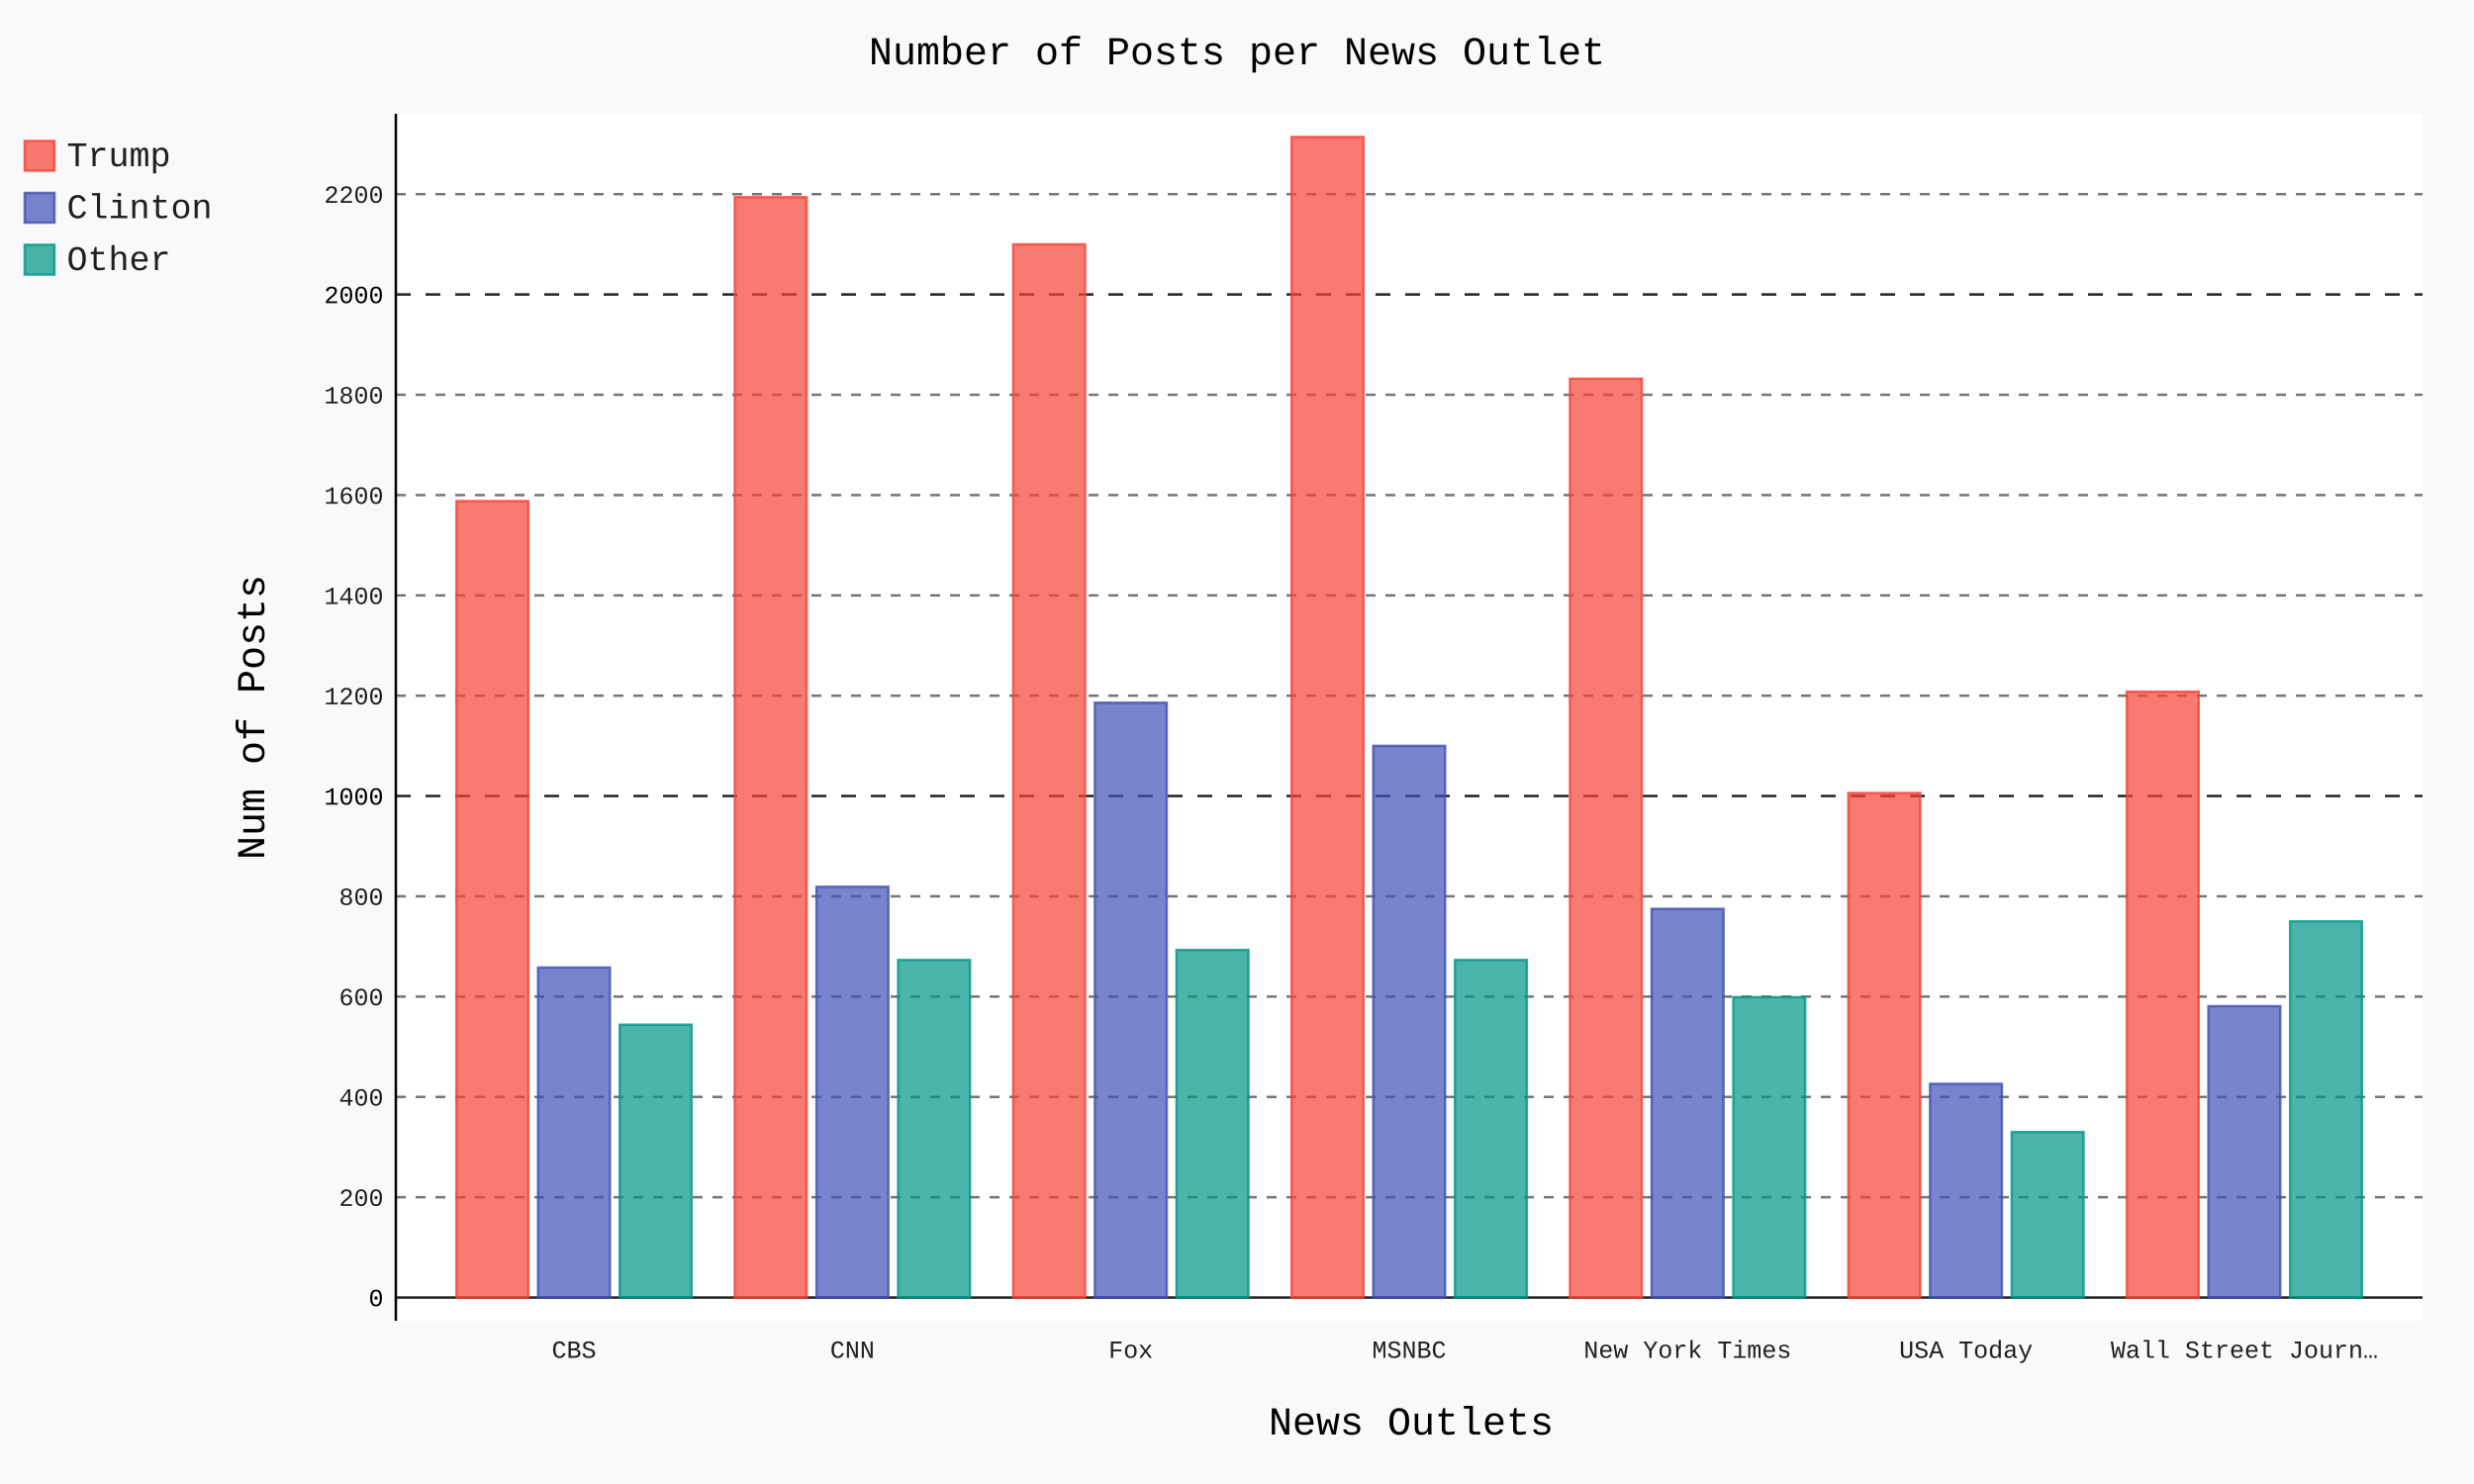
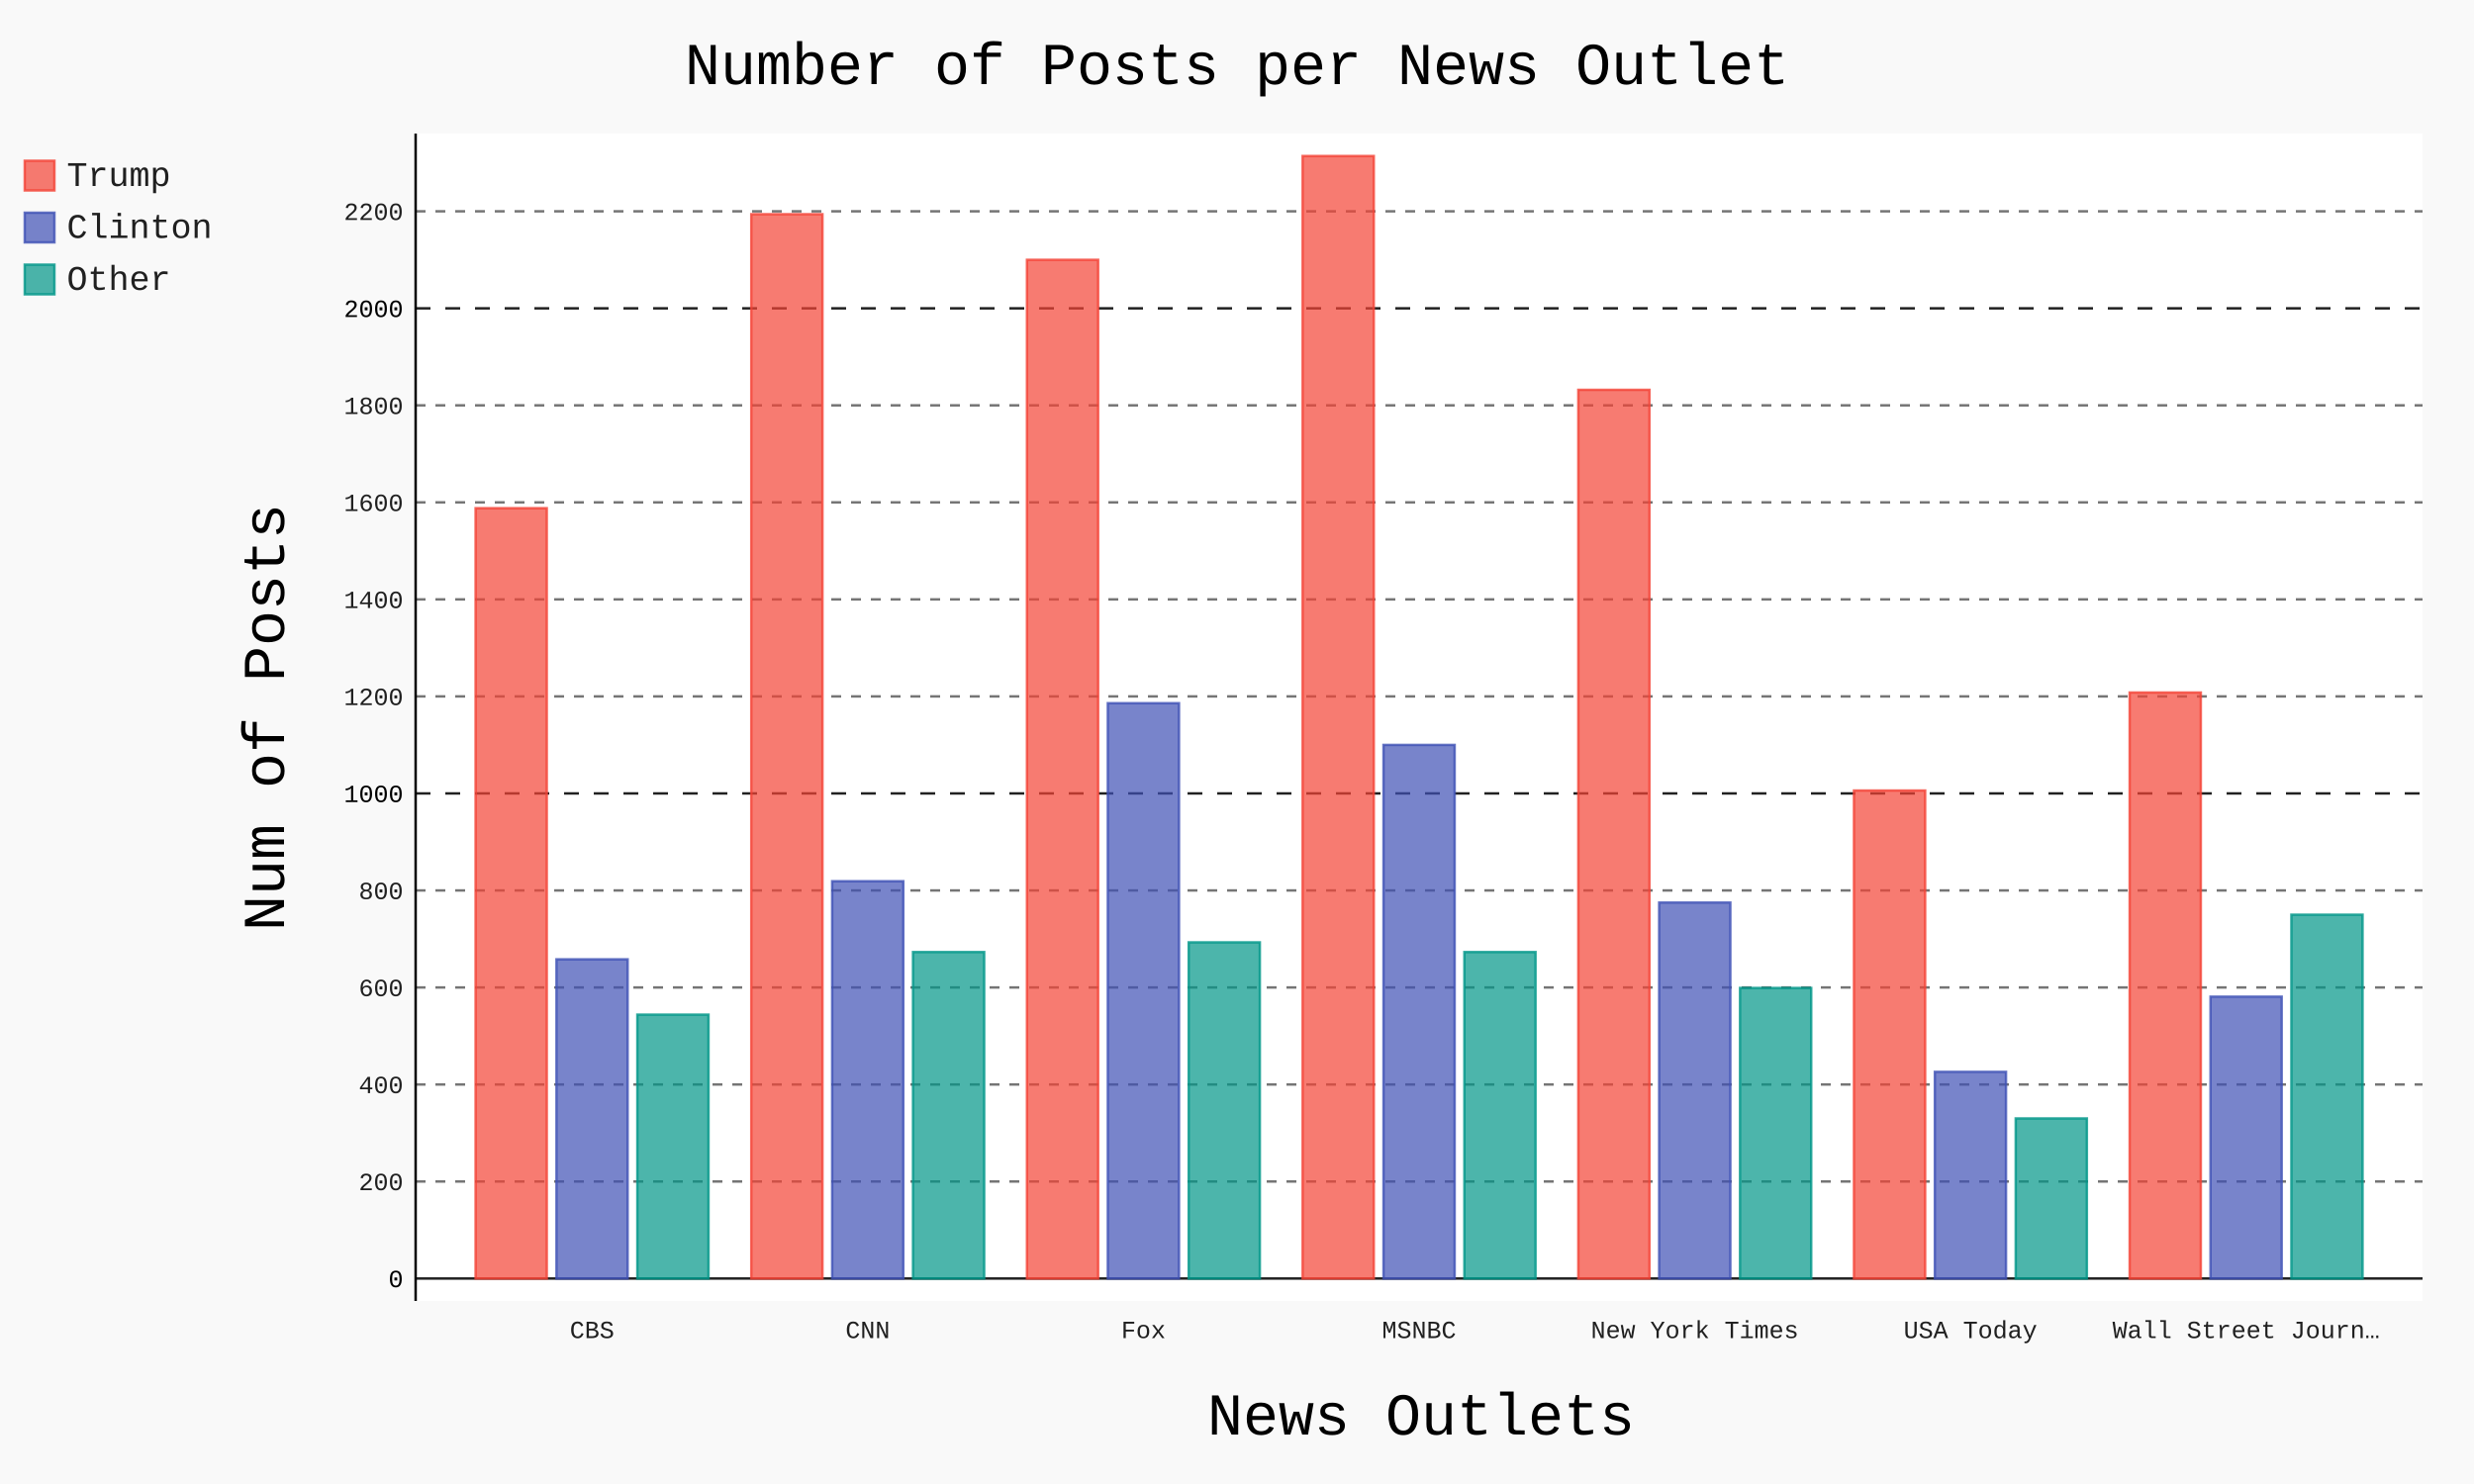
- <svg xmlns="http://www.w3.org/2000/svg" id="chart-254284f8-4659-473a-8ca7-e342d122a15b" class="pygal-chart" viewBox="0 0 1000 600">
+ <svg xmlns="http://www.w3.org/2000/svg" id="chart-28efc301-00b4-4356-9e33-af6d478eac3a" class="pygal-chart" viewBox="0 0 1000 600">
  <defs>
-     <style type="text/css">#chart-254284f8-4659-473a-8ca7-e342d122a15b{-webkit-user-select:none;-webkit-font-smoothing:antialiased;font-family:Consolas,"Liberation Mono",Menlo,Courier,monospace}#chart-254284f8-4659-473a-8ca7-e342d122a15b .title{font-family:Consolas,"Liberation Mono",Menlo,Courier,monospace;font-size:16px}#chart-254284f8-4659-473a-8ca7-e342d122a15b .legends .legend text{font-family:Consolas,"Liberation Mono",Menlo,Courier,monospace;font-size:14px}#chart-254284f8-4659-473a-8ca7-e342d122a15b .axis text{font-family:Consolas,"Liberation Mono",Menlo,Courier,monospace;font-size:10px}#chart-254284f8-4659-473a-8ca7-e342d122a15b .axis text.major{font-family:Consolas,"Liberation Mono",Menlo,Courier,monospace;font-size:10px}#chart-254284f8-4659-473a-8ca7-e342d122a15b .text-overlay text.value{font-family:Consolas,"Liberation Mono",Menlo,Courier,monospace;font-size:16px}#chart-254284f8-4659-473a-8ca7-e342d122a15b .text-overlay text.label{font-family:Consolas,"Liberation Mono",Menlo,Courier,monospace;font-size:10px}#chart-254284f8-4659-473a-8ca7-e342d122a15b .tooltip{font-family:Consolas,"Liberation Mono",Menlo,Courier,monospace;font-size:14px}#chart-254284f8-4659-473a-8ca7-e342d122a15b text.no_data{font-family:Consolas,"Liberation Mono",Menlo,Courier,monospace;font-size:64px}
- #chart-254284f8-4659-473a-8ca7-e342d122a15b{background-color:rgba(249,249,249,1)}#chart-254284f8-4659-473a-8ca7-e342d122a15b path,#chart-254284f8-4659-473a-8ca7-e342d122a15b line,#chart-254284f8-4659-473a-8ca7-e342d122a15b rect,#chart-254284f8-4659-473a-8ca7-e342d122a15b circle{-webkit-transition:150ms;-moz-transition:150ms;transition:150ms}#chart-254284f8-4659-473a-8ca7-e342d122a15b .graph &gt; .background{fill:rgba(249,249,249,1)}#chart-254284f8-4659-473a-8ca7-e342d122a15b .plot &gt; .background{fill:rgba(255,255,255,1)}#chart-254284f8-4659-473a-8ca7-e342d122a15b .graph{fill:rgba(0,0,0,.87)}#chart-254284f8-4659-473a-8ca7-e342d122a15b text.no_data{fill:rgba(0,0,0,1)}#chart-254284f8-4659-473a-8ca7-e342d122a15b .title{fill:rgba(0,0,0,1)}#chart-254284f8-4659-473a-8ca7-e342d122a15b .legends .legend text{fill:rgba(0,0,0,.87)}#chart-254284f8-4659-473a-8ca7-e342d122a15b .legends .legend:hover text{fill:rgba(0,0,0,1)}#chart-254284f8-4659-473a-8ca7-e342d122a15b .axis .line{stroke:rgba(0,0,0,1)}#chart-254284f8-4659-473a-8ca7-e342d122a15b .axis .guide.line{stroke:rgba(0,0,0,.54)}#chart-254284f8-4659-473a-8ca7-e342d122a15b .axis .major.line{stroke:rgba(0,0,0,.87)}#chart-254284f8-4659-473a-8ca7-e342d122a15b .axis text.major{fill:rgba(0,0,0,1)}#chart-254284f8-4659-473a-8ca7-e342d122a15b .axis.y .guides:hover .guide.line,#chart-254284f8-4659-473a-8ca7-e342d122a15b .line-graph .axis.x .guides:hover .guide.line,#chart-254284f8-4659-473a-8ca7-e342d122a15b .stackedline-graph .axis.x .guides:hover .guide.line,#chart-254284f8-4659-473a-8ca7-e342d122a15b .xy-graph .axis.x .guides:hover .guide.line{stroke:rgba(0,0,0,1)}#chart-254284f8-4659-473a-8ca7-e342d122a15b .axis .guides:hover text{fill:rgba(0,0,0,1)}#chart-254284f8-4659-473a-8ca7-e342d122a15b .reactive{fill-opacity:.7;stroke-opacity:.8}#chart-254284f8-4659-473a-8ca7-e342d122a15b .ci{stroke:rgba(0,0,0,.87)}#chart-254284f8-4659-473a-8ca7-e342d122a15b .reactive.active,#chart-254284f8-4659-473a-8ca7-e342d122a15b .active .reactive{fill-opacity:.8;stroke-opacity:.9;stroke-width:4}#chart-254284f8-4659-473a-8ca7-e342d122a15b .ci .reactive.active{stroke-width:1.5}#chart-254284f8-4659-473a-8ca7-e342d122a15b .series text{fill:rgba(0,0,0,1)}#chart-254284f8-4659-473a-8ca7-e342d122a15b .tooltip rect{fill:rgba(255,255,255,1);stroke:rgba(0,0,0,1);-webkit-transition:opacity 150ms;-moz-transition:opacity 150ms;transition:opacity 150ms}#chart-254284f8-4659-473a-8ca7-e342d122a15b .tooltip .label{fill:rgba(0,0,0,.87)}#chart-254284f8-4659-473a-8ca7-e342d122a15b .tooltip .label{fill:rgba(0,0,0,.87)}#chart-254284f8-4659-473a-8ca7-e342d122a15b .tooltip .legend{font-size:.8em;fill:rgba(0,0,0,.54)}#chart-254284f8-4659-473a-8ca7-e342d122a15b .tooltip .x_label{font-size:.6em;fill:rgba(0,0,0,1)}#chart-254284f8-4659-473a-8ca7-e342d122a15b .tooltip .xlink{font-size:.5em;text-decoration:underline}#chart-254284f8-4659-473a-8ca7-e342d122a15b .tooltip .value{font-size:1.5em}#chart-254284f8-4659-473a-8ca7-e342d122a15b .bound{font-size:.5em}#chart-254284f8-4659-473a-8ca7-e342d122a15b .max-value{font-size:.75em;fill:rgba(0,0,0,.54)}#chart-254284f8-4659-473a-8ca7-e342d122a15b .map-element{fill:rgba(255,255,255,1);stroke:rgba(0,0,0,.54) !important}#chart-254284f8-4659-473a-8ca7-e342d122a15b .map-element .reactive{fill-opacity:inherit;stroke-opacity:inherit}#chart-254284f8-4659-473a-8ca7-e342d122a15b .color-0,#chart-254284f8-4659-473a-8ca7-e342d122a15b .color-0 a:visited{stroke:#F44336;fill:#F44336}#chart-254284f8-4659-473a-8ca7-e342d122a15b .color-1,#chart-254284f8-4659-473a-8ca7-e342d122a15b .color-1 a:visited{stroke:#3F51B5;fill:#3F51B5}#chart-254284f8-4659-473a-8ca7-e342d122a15b .color-2,#chart-254284f8-4659-473a-8ca7-e342d122a15b .color-2 a:visited{stroke:#009688;fill:#009688}#chart-254284f8-4659-473a-8ca7-e342d122a15b .text-overlay .color-0 text{fill:black}#chart-254284f8-4659-473a-8ca7-e342d122a15b .text-overlay .color-1 text{fill:black}#chart-254284f8-4659-473a-8ca7-e342d122a15b .text-overlay .color-2 text{fill:black}
- #chart-254284f8-4659-473a-8ca7-e342d122a15b text.no_data{text-anchor:middle}#chart-254284f8-4659-473a-8ca7-e342d122a15b .guide.line{fill:none}#chart-254284f8-4659-473a-8ca7-e342d122a15b .centered{text-anchor:middle}#chart-254284f8-4659-473a-8ca7-e342d122a15b .title{text-anchor:middle}#chart-254284f8-4659-473a-8ca7-e342d122a15b .legends .legend text{fill-opacity:1}#chart-254284f8-4659-473a-8ca7-e342d122a15b .axis.x text{text-anchor:middle}#chart-254284f8-4659-473a-8ca7-e342d122a15b .axis.x:not(.web) text[transform]{text-anchor:start}#chart-254284f8-4659-473a-8ca7-e342d122a15b .axis.x:not(.web) text[transform].backwards{text-anchor:end}#chart-254284f8-4659-473a-8ca7-e342d122a15b .axis.y text{text-anchor:end}#chart-254284f8-4659-473a-8ca7-e342d122a15b .axis.y text[transform].backwards{text-anchor:start}#chart-254284f8-4659-473a-8ca7-e342d122a15b .axis.y2 text{text-anchor:start}#chart-254284f8-4659-473a-8ca7-e342d122a15b .axis.y2 text[transform].backwards{text-anchor:end}#chart-254284f8-4659-473a-8ca7-e342d122a15b .axis .guide.line{stroke-dasharray:4,4}#chart-254284f8-4659-473a-8ca7-e342d122a15b .axis .major.guide.line{stroke-dasharray:6,6}#chart-254284f8-4659-473a-8ca7-e342d122a15b .horizontal .axis.y .guide.line,#chart-254284f8-4659-473a-8ca7-e342d122a15b .horizontal .axis.y2 .guide.line,#chart-254284f8-4659-473a-8ca7-e342d122a15b .vertical .axis.x .guide.line{opacity:0}#chart-254284f8-4659-473a-8ca7-e342d122a15b .horizontal .axis.always_show .guide.line,#chart-254284f8-4659-473a-8ca7-e342d122a15b .vertical .axis.always_show .guide.line{opacity:1 !important}#chart-254284f8-4659-473a-8ca7-e342d122a15b .axis.y .guides:hover .guide.line,#chart-254284f8-4659-473a-8ca7-e342d122a15b .axis.y2 .guides:hover .guide.line,#chart-254284f8-4659-473a-8ca7-e342d122a15b .axis.x .guides:hover .guide.line{opacity:1}#chart-254284f8-4659-473a-8ca7-e342d122a15b .axis .guides:hover text{opacity:1}#chart-254284f8-4659-473a-8ca7-e342d122a15b .nofill{fill:none}#chart-254284f8-4659-473a-8ca7-e342d122a15b .subtle-fill{fill-opacity:.2}#chart-254284f8-4659-473a-8ca7-e342d122a15b .dot{stroke-width:1px;fill-opacity:1}#chart-254284f8-4659-473a-8ca7-e342d122a15b .dot.active{stroke-width:5px}#chart-254284f8-4659-473a-8ca7-e342d122a15b .dot.negative{fill:transparent}#chart-254284f8-4659-473a-8ca7-e342d122a15b text,#chart-254284f8-4659-473a-8ca7-e342d122a15b tspan{stroke:none !important}#chart-254284f8-4659-473a-8ca7-e342d122a15b .series text.active{opacity:1}#chart-254284f8-4659-473a-8ca7-e342d122a15b .tooltip rect{fill-opacity:.95;stroke-width:.5}#chart-254284f8-4659-473a-8ca7-e342d122a15b .tooltip text{fill-opacity:1}#chart-254284f8-4659-473a-8ca7-e342d122a15b .showable{visibility:hidden}#chart-254284f8-4659-473a-8ca7-e342d122a15b .showable.shown{visibility:visible}#chart-254284f8-4659-473a-8ca7-e342d122a15b .gauge-background{fill:rgba(229,229,229,1);stroke:none}#chart-254284f8-4659-473a-8ca7-e342d122a15b .bg-lines{stroke:rgba(249,249,249,1);stroke-width:2px}</style>
+     <style type="text/css">#chart-28efc301-00b4-4356-9e33-af6d478eac3a{-webkit-user-select:none;-webkit-font-smoothing:antialiased;font-family:Consolas,"Liberation Mono",Menlo,Courier,monospace}#chart-28efc301-00b4-4356-9e33-af6d478eac3a .title{font-family:Consolas,"Liberation Mono",Menlo,Courier,monospace;font-size:24px}#chart-28efc301-00b4-4356-9e33-af6d478eac3a .legends .legend text{font-family:Consolas,"Liberation Mono",Menlo,Courier,monospace;font-size:14px}#chart-28efc301-00b4-4356-9e33-af6d478eac3a .axis text{font-family:Consolas,"Liberation Mono",Menlo,Courier,monospace;font-size:10px}#chart-28efc301-00b4-4356-9e33-af6d478eac3a .axis text.major{font-family:Consolas,"Liberation Mono",Menlo,Courier,monospace;font-size:10px}#chart-28efc301-00b4-4356-9e33-af6d478eac3a .text-overlay text.value{font-family:Consolas,"Liberation Mono",Menlo,Courier,monospace;font-size:16px}#chart-28efc301-00b4-4356-9e33-af6d478eac3a .text-overlay text.label{font-family:Consolas,"Liberation Mono",Menlo,Courier,monospace;font-size:10px}#chart-28efc301-00b4-4356-9e33-af6d478eac3a .tooltip{font-family:Consolas,"Liberation Mono",Menlo,Courier,monospace;font-size:14px}#chart-28efc301-00b4-4356-9e33-af6d478eac3a text.no_data{font-family:Consolas,"Liberation Mono",Menlo,Courier,monospace;font-size:64px}
+ #chart-28efc301-00b4-4356-9e33-af6d478eac3a{background-color:rgba(249,249,249,1)}#chart-28efc301-00b4-4356-9e33-af6d478eac3a path,#chart-28efc301-00b4-4356-9e33-af6d478eac3a line,#chart-28efc301-00b4-4356-9e33-af6d478eac3a rect,#chart-28efc301-00b4-4356-9e33-af6d478eac3a circle{-webkit-transition:150ms;-moz-transition:150ms;transition:150ms}#chart-28efc301-00b4-4356-9e33-af6d478eac3a .graph &gt; .background{fill:rgba(249,249,249,1)}#chart-28efc301-00b4-4356-9e33-af6d478eac3a .plot &gt; .background{fill:rgba(255,255,255,1)}#chart-28efc301-00b4-4356-9e33-af6d478eac3a .graph{fill:rgba(0,0,0,.87)}#chart-28efc301-00b4-4356-9e33-af6d478eac3a text.no_data{fill:rgba(0,0,0,1)}#chart-28efc301-00b4-4356-9e33-af6d478eac3a .title{fill:rgba(0,0,0,1)}#chart-28efc301-00b4-4356-9e33-af6d478eac3a .legends .legend text{fill:rgba(0,0,0,.87)}#chart-28efc301-00b4-4356-9e33-af6d478eac3a .legends .legend:hover text{fill:rgba(0,0,0,1)}#chart-28efc301-00b4-4356-9e33-af6d478eac3a .axis .line{stroke:rgba(0,0,0,1)}#chart-28efc301-00b4-4356-9e33-af6d478eac3a .axis .guide.line{stroke:rgba(0,0,0,.54)}#chart-28efc301-00b4-4356-9e33-af6d478eac3a .axis .major.line{stroke:rgba(0,0,0,.87)}#chart-28efc301-00b4-4356-9e33-af6d478eac3a .axis text.major{fill:rgba(0,0,0,1)}#chart-28efc301-00b4-4356-9e33-af6d478eac3a .axis.y .guides:hover .guide.line,#chart-28efc301-00b4-4356-9e33-af6d478eac3a .line-graph .axis.x .guides:hover .guide.line,#chart-28efc301-00b4-4356-9e33-af6d478eac3a .stackedline-graph .axis.x .guides:hover .guide.line,#chart-28efc301-00b4-4356-9e33-af6d478eac3a .xy-graph .axis.x .guides:hover .guide.line{stroke:rgba(0,0,0,1)}#chart-28efc301-00b4-4356-9e33-af6d478eac3a .axis .guides:hover text{fill:rgba(0,0,0,1)}#chart-28efc301-00b4-4356-9e33-af6d478eac3a .reactive{fill-opacity:.7;stroke-opacity:.8}#chart-28efc301-00b4-4356-9e33-af6d478eac3a .ci{stroke:rgba(0,0,0,.87)}#chart-28efc301-00b4-4356-9e33-af6d478eac3a .reactive.active,#chart-28efc301-00b4-4356-9e33-af6d478eac3a .active .reactive{fill-opacity:.8;stroke-opacity:.9;stroke-width:4}#chart-28efc301-00b4-4356-9e33-af6d478eac3a .ci .reactive.active{stroke-width:1.5}#chart-28efc301-00b4-4356-9e33-af6d478eac3a .series text{fill:rgba(0,0,0,1)}#chart-28efc301-00b4-4356-9e33-af6d478eac3a .tooltip rect{fill:rgba(255,255,255,1);stroke:rgba(0,0,0,1);-webkit-transition:opacity 150ms;-moz-transition:opacity 150ms;transition:opacity 150ms}#chart-28efc301-00b4-4356-9e33-af6d478eac3a .tooltip .label{fill:rgba(0,0,0,.87)}#chart-28efc301-00b4-4356-9e33-af6d478eac3a .tooltip .label{fill:rgba(0,0,0,.87)}#chart-28efc301-00b4-4356-9e33-af6d478eac3a .tooltip .legend{font-size:.8em;fill:rgba(0,0,0,.54)}#chart-28efc301-00b4-4356-9e33-af6d478eac3a .tooltip .x_label{font-size:.6em;fill:rgba(0,0,0,1)}#chart-28efc301-00b4-4356-9e33-af6d478eac3a .tooltip .xlink{font-size:.5em;text-decoration:underline}#chart-28efc301-00b4-4356-9e33-af6d478eac3a .tooltip .value{font-size:1.5em}#chart-28efc301-00b4-4356-9e33-af6d478eac3a .bound{font-size:.5em}#chart-28efc301-00b4-4356-9e33-af6d478eac3a .max-value{font-size:.75em;fill:rgba(0,0,0,.54)}#chart-28efc301-00b4-4356-9e33-af6d478eac3a .map-element{fill:rgba(255,255,255,1);stroke:rgba(0,0,0,.54) !important}#chart-28efc301-00b4-4356-9e33-af6d478eac3a .map-element .reactive{fill-opacity:inherit;stroke-opacity:inherit}#chart-28efc301-00b4-4356-9e33-af6d478eac3a .color-0,#chart-28efc301-00b4-4356-9e33-af6d478eac3a .color-0 a:visited{stroke:#F44336;fill:#F44336}#chart-28efc301-00b4-4356-9e33-af6d478eac3a .color-1,#chart-28efc301-00b4-4356-9e33-af6d478eac3a .color-1 a:visited{stroke:#3F51B5;fill:#3F51B5}#chart-28efc301-00b4-4356-9e33-af6d478eac3a .color-2,#chart-28efc301-00b4-4356-9e33-af6d478eac3a .color-2 a:visited{stroke:#009688;fill:#009688}#chart-28efc301-00b4-4356-9e33-af6d478eac3a .text-overlay .color-0 text{fill:black}#chart-28efc301-00b4-4356-9e33-af6d478eac3a .text-overlay .color-1 text{fill:black}#chart-28efc301-00b4-4356-9e33-af6d478eac3a .text-overlay .color-2 text{fill:black}
+ #chart-28efc301-00b4-4356-9e33-af6d478eac3a text.no_data{text-anchor:middle}#chart-28efc301-00b4-4356-9e33-af6d478eac3a .guide.line{fill:none}#chart-28efc301-00b4-4356-9e33-af6d478eac3a .centered{text-anchor:middle}#chart-28efc301-00b4-4356-9e33-af6d478eac3a .title{text-anchor:middle}#chart-28efc301-00b4-4356-9e33-af6d478eac3a .legends .legend text{fill-opacity:1}#chart-28efc301-00b4-4356-9e33-af6d478eac3a .axis.x text{text-anchor:middle}#chart-28efc301-00b4-4356-9e33-af6d478eac3a .axis.x:not(.web) text[transform]{text-anchor:start}#chart-28efc301-00b4-4356-9e33-af6d478eac3a .axis.x:not(.web) text[transform].backwards{text-anchor:end}#chart-28efc301-00b4-4356-9e33-af6d478eac3a .axis.y text{text-anchor:end}#chart-28efc301-00b4-4356-9e33-af6d478eac3a .axis.y text[transform].backwards{text-anchor:start}#chart-28efc301-00b4-4356-9e33-af6d478eac3a .axis.y2 text{text-anchor:start}#chart-28efc301-00b4-4356-9e33-af6d478eac3a .axis.y2 text[transform].backwards{text-anchor:end}#chart-28efc301-00b4-4356-9e33-af6d478eac3a .axis .guide.line{stroke-dasharray:4,4}#chart-28efc301-00b4-4356-9e33-af6d478eac3a .axis .major.guide.line{stroke-dasharray:6,6}#chart-28efc301-00b4-4356-9e33-af6d478eac3a .horizontal .axis.y .guide.line,#chart-28efc301-00b4-4356-9e33-af6d478eac3a .horizontal .axis.y2 .guide.line,#chart-28efc301-00b4-4356-9e33-af6d478eac3a .vertical .axis.x .guide.line{opacity:0}#chart-28efc301-00b4-4356-9e33-af6d478eac3a .horizontal .axis.always_show .guide.line,#chart-28efc301-00b4-4356-9e33-af6d478eac3a .vertical .axis.always_show .guide.line{opacity:1 !important}#chart-28efc301-00b4-4356-9e33-af6d478eac3a .axis.y .guides:hover .guide.line,#chart-28efc301-00b4-4356-9e33-af6d478eac3a .axis.y2 .guides:hover .guide.line,#chart-28efc301-00b4-4356-9e33-af6d478eac3a .axis.x .guides:hover .guide.line{opacity:1}#chart-28efc301-00b4-4356-9e33-af6d478eac3a .axis .guides:hover text{opacity:1}#chart-28efc301-00b4-4356-9e33-af6d478eac3a .nofill{fill:none}#chart-28efc301-00b4-4356-9e33-af6d478eac3a .subtle-fill{fill-opacity:.2}#chart-28efc301-00b4-4356-9e33-af6d478eac3a .dot{stroke-width:1px;fill-opacity:1}#chart-28efc301-00b4-4356-9e33-af6d478eac3a .dot.active{stroke-width:5px}#chart-28efc301-00b4-4356-9e33-af6d478eac3a .dot.negative{fill:transparent}#chart-28efc301-00b4-4356-9e33-af6d478eac3a text,#chart-28efc301-00b4-4356-9e33-af6d478eac3a tspan{stroke:none !important}#chart-28efc301-00b4-4356-9e33-af6d478eac3a .series text.active{opacity:1}#chart-28efc301-00b4-4356-9e33-af6d478eac3a .tooltip rect{fill-opacity:.95;stroke-width:.5}#chart-28efc301-00b4-4356-9e33-af6d478eac3a .tooltip text{fill-opacity:1}#chart-28efc301-00b4-4356-9e33-af6d478eac3a .showable{visibility:hidden}#chart-28efc301-00b4-4356-9e33-af6d478eac3a .showable.shown{visibility:visible}#chart-28efc301-00b4-4356-9e33-af6d478eac3a .gauge-background{fill:rgba(229,229,229,1);stroke:none}#chart-28efc301-00b4-4356-9e33-af6d478eac3a .bg-lines{stroke:rgba(249,249,249,1);stroke-width:2px}</style>
  </defs>
  <g class="graph bar-graph vertical">
    <rect class="background" height="600" width="1000" x="0" y="0" />
-     <g class="plot" transform="translate(160, 46)">
-       <rect class="background" height="488" width="819.2" x="0" y="0" />
+     <g class="plot" transform="translate(168, 54)">
+       <rect class="background" height="472" width="811.2" x="0" y="0" />
      <g class="axis y">
        <g class="guides">
-           <path class="axis major line" d="M0 478.615 h819.2" />
-           <text class="major" x="-5" y="482.115">0</text>
-         </g>
-         <g class="guides">
-           <path class="guide line" d="M0 438.06 h819.2" />
-           <text class="" x="-5" y="441.56">200</text>
-         </g>
-         <g class="guides">
-           <path class="guide line" d="M0 397.504 h819.2" />
-           <text class="" x="-5" y="401.004">400</text>
-         </g>
-         <g class="guides">
-           <path class="guide line" d="M0 356.948 h819.2" />
-           <text class="" x="-5" y="360.448">600</text>
-         </g>
-         <g class="guides">
-           <path class="guide line" d="M0 316.392 h819.2" />
-           <text class="" x="-5" y="319.892">800</text>
-         </g>
-         <g class="guides">
-           <path class="major guide line" d="M0 275.836 h819.2" />
-           <text class="major" x="-5" y="279.336">1000</text>
-         </g>
-         <g class="guides">
-           <path class="guide line" d="M0 235.28 h819.2" />
-           <text class="" x="-5" y="238.78">1200</text>
-         </g>
-         <g class="guides">
-           <path class="guide line" d="M0 194.725 h819.2" />
-           <text class="" x="-5" y="198.225">1400</text>
-         </g>
-         <g class="guides">
-           <path class="guide line" d="M0 154.169 h819.2" />
-           <text class="" x="-5" y="157.669">1600</text>
-         </g>
-         <g class="guides">
-           <path class="guide line" d="M0 113.613 h819.2" />
-           <text class="" x="-5" y="117.113">1800</text>
-         </g>
-         <g class="guides">
-           <path class="major guide line" d="M0 73.057 h819.2" />
-           <text class="major" x="-5" y="76.557">2000</text>
-         </g>
-         <g class="guides">
-           <path class="guide line" d="M0 32.501 h819.2" />
-           <text class="" x="-5" y="36.001">2200</text>
+           <path class="axis major line" d="M0 462.923 h811.2" />
+           <text class="major" x="-5" y="466.423">0</text>
+         </g>
+         <g class="guides">
+           <path class="guide line" d="M0 423.697 h811.2" />
+           <text class="" x="-5" y="427.197">200</text>
+         </g>
+         <g class="guides">
+           <path class="guide line" d="M0 384.471 h811.2" />
+           <text class="" x="-5" y="387.971">400</text>
+         </g>
+         <g class="guides">
+           <path class="guide line" d="M0 345.245 h811.2" />
+           <text class="" x="-5" y="348.745">600</text>
+         </g>
+         <g class="guides">
+           <path class="guide line" d="M0 306.019 h811.2" />
+           <text class="" x="-5" y="309.519">800</text>
+         </g>
+         <g class="guides">
+           <path class="major guide line" d="M0 266.793 h811.2" />
+           <text class="major" x="-5" y="270.293">1000</text>
+         </g>
+         <g class="guides">
+           <path class="guide line" d="M0 227.566 h811.2" />
+           <text class="" x="-5" y="231.066">1200</text>
+         </g>
+         <g class="guides">
+           <path class="guide line" d="M0 188.34 h811.2" />
+           <text class="" x="-5" y="191.84">1400</text>
+         </g>
+         <g class="guides">
+           <path class="guide line" d="M0 149.114 h811.2" />
+           <text class="" x="-5" y="152.614">1600</text>
+         </g>
+         <g class="guides">
+           <path class="guide line" d="M0 109.888 h811.2" />
+           <text class="" x="-5" y="113.388">1800</text>
+         </g>
+         <g class="guides">
+           <path class="major guide line" d="M0 70.662 h811.2" />
+           <text class="major" x="-5" y="74.162">2000</text>
+         </g>
+         <g class="guides">
+           <path class="guide line" d="M0 31.436 h811.2" />
+           <text class="" x="-5" y="34.936">2200</text>
        </g>
      </g>
      <g class="axis x">
-         <path class="line" d="M0 0 v488" />
-         <g class="guides">
-           <path class="guide line" d="M72.018 0 v488" />
-           <text class="" x="72.018" y="503.0">CBS</text>
-         </g>
-         <g class="guides">
-           <path class="guide line" d="M184.545 0 v488" />
-           <text class="" x="184.545" y="503.0">CNN</text>
-         </g>
-         <g class="guides">
-           <path class="guide line" d="M297.073 0 v488" />
-           <text class="" x="297.073" y="503.0">Fox</text>
-         </g>
-         <g class="guides">
-           <path class="guide line" d="M409.6 0 v488" />
-           <text class="" x="409.6" y="503.0">MSNBC</text>
-         </g>
-         <g class="guides">
-           <path class="guide line" d="M522.127 0 v488" />
-           <text class="" x="522.127" y="503.0">New York Times</text>
-         </g>
-         <g class="guides">
-           <path class="guide line" d="M634.655 0 v488" />
-           <text class="" x="634.655" y="503.0">USA Today</text>
-         </g>
-         <g class="guides">
-           <path class="guide line" d="M747.182 0 v488" />
-           <text class="" x="747.182" y="503.0">Wall Street Journ…</text>
+         <path class="line" d="M0 0 v472" />
+         <g class="guides">
+           <path class="guide line" d="M71.314 0 v472" />
+           <text class="" x="71.314" y="487.0">CBS</text>
+         </g>
+         <g class="guides">
+           <path class="guide line" d="M182.743 0 v472" />
+           <text class="" x="182.743" y="487.0">CNN</text>
+         </g>
+         <g class="guides">
+           <path class="guide line" d="M294.171 0 v472" />
+           <text class="" x="294.171" y="487.0">Fox</text>
+         </g>
+         <g class="guides">
+           <path class="guide line" d="M405.6 0 v472" />
+           <text class="" x="405.6" y="487.0">MSNBC</text>
+         </g>
+         <g class="guides">
+           <path class="guide line" d="M517.029 0 v472" />
+           <text class="" x="517.029" y="487.0">New York Times</text>
+         </g>
+         <g class="guides">
+           <path class="guide line" d="M628.457 0 v472" />
+           <text class="" x="628.457" y="487.0">USA Today</text>
+         </g>
+         <g class="guides">
+           <path class="guide line" d="M739.886 0 v472" />
+           <text class="" x="739.886" y="487.0">Wall Street Journ…</text>
        </g>
      </g>
      <g class="series serie-0 color-0">
        <g class="bars">
          <g class="bar">
-             <rect class="rect reactive tooltip-trigger" height="322.013" rx="0" ry="0" width="29.047" x="24.486" y="156.602" />
-           </g>
-           <g class="bar">
-             <rect class="rect reactive tooltip-trigger" height="444.897" rx="0" ry="0" width="29.047" x="137.013" y="33.718" />
-           </g>
-           <g class="bar">
-             <rect class="rect reactive tooltip-trigger" height="425.836" rx="0" ry="0" width="29.047" x="249.541" y="52.779" />
-           </g>
-           <g class="bar">
-             <rect class="rect reactive tooltip-trigger" height="469.231" rx="0" ry="0" width="29.047" x="362.068" y="9.385" />
-           </g>
-           <g class="bar">
-             <rect class="rect reactive tooltip-trigger" height="371.491" rx="0" ry="0" width="29.047" x="474.596" y="107.124" />
-           </g>
-           <g class="bar">
-             <rect class="rect reactive tooltip-trigger" height="203.996" rx="0" ry="0" width="29.047" x="587.123" y="274.62" />
-           </g>
-           <g class="bar">
-             <rect class="rect reactive tooltip-trigger" height="244.957" rx="0" ry="0" width="29.047" x="699.651" y="233.658" />
+             <rect class="rect reactive tooltip-trigger" height="311.455" rx="0" ry="0" width="28.763" x="24.247" y="151.468" />
+           </g>
+           <g class="bar">
+             <rect class="rect reactive tooltip-trigger" height="430.31" rx="0" ry="0" width="28.763" x="135.675" y="32.613" />
+           </g>
+           <g class="bar">
+             <rect class="rect reactive tooltip-trigger" height="411.874" rx="0" ry="0" width="28.763" x="247.104" y="51.049" />
+           </g>
+           <g class="bar">
+             <rect class="rect reactive tooltip-trigger" height="453.846" rx="0" ry="0" width="28.763" x="358.533" y="9.077" />
+           </g>
+           <g class="bar">
+             <rect class="rect reactive tooltip-trigger" height="359.311" rx="0" ry="0" width="28.763" x="469.961" y="103.612" />
+           </g>
+           <g class="bar">
+             <rect class="rect reactive tooltip-trigger" height="197.307" rx="0" ry="0" width="28.763" x="581.39" y="265.616" />
+           </g>
+           <g class="bar">
+             <rect class="rect reactive tooltip-trigger" height="236.926" rx="0" ry="0" width="28.763" x="692.818" y="225.997" />
          </g>
        </g>
      </g>
      <g class="series serie-1 color-1">
        <g class="bars">
          <g class="bar">
-             <rect class="rect reactive tooltip-trigger" height="133.429" rx="0" ry="0" width="29.047" x="57.494" y="345.187" />
-           </g>
-           <g class="bar">
-             <rect class="rect reactive tooltip-trigger" height="166.076" rx="0" ry="0" width="29.047" x="170.022" y="312.539" />
-           </g>
-           <g class="bar">
-             <rect class="rect reactive tooltip-trigger" height="240.496" rx="0" ry="0" width="29.047" x="282.549" y="238.119" />
-           </g>
-           <g class="bar">
-             <rect class="rect reactive tooltip-trigger" height="223.057" rx="0" ry="0" width="29.047" x="395.076" y="255.558" />
-           </g>
-           <g class="bar">
-             <rect class="rect reactive tooltip-trigger" height="157.154" rx="0" ry="0" width="29.047" x="507.604" y="321.462" />
-           </g>
-           <g class="bar">
-             <rect class="rect reactive tooltip-trigger" height="86.384" rx="0" ry="0" width="29.047" x="620.131" y="392.232" />
-           </g>
-           <g class="bar">
-             <rect class="rect reactive tooltip-trigger" height="117.815" rx="0" ry="0" width="29.047" x="732.659" y="360.801" />
+             <rect class="rect reactive tooltip-trigger" height="129.054" rx="0" ry="0" width="28.763" x="56.933" y="333.869" />
+           </g>
+           <g class="bar">
+             <rect class="rect reactive tooltip-trigger" height="160.631" rx="0" ry="0" width="28.763" x="168.361" y="302.292" />
+           </g>
+           <g class="bar">
+             <rect class="rect reactive tooltip-trigger" height="232.611" rx="0" ry="0" width="28.763" x="279.79" y="230.312" />
+           </g>
+           <g class="bar">
+             <rect class="rect reactive tooltip-trigger" height="215.744" rx="0" ry="0" width="28.763" x="391.218" y="247.179" />
+           </g>
+           <g class="bar">
+             <rect class="rect reactive tooltip-trigger" height="152.001" rx="0" ry="0" width="28.763" x="502.647" y="310.922" />
+           </g>
+           <g class="bar">
+             <rect class="rect reactive tooltip-trigger" height="83.552" rx="0" ry="0" width="28.763" x="614.075" y="379.371" />
+           </g>
+           <g class="bar">
+             <rect class="rect reactive tooltip-trigger" height="113.952" rx="0" ry="0" width="28.763" x="725.504" y="348.971" />
          </g>
        </g>
      </g>
      <g class="series serie-2 color-2">
        <g class="bars">
          <g class="bar">
-             <rect class="rect reactive tooltip-trigger" height="110.312" rx="0" ry="0" width="29.047" x="90.502" y="368.304" />
-           </g>
-           <g class="bar">
-             <rect class="rect reactive tooltip-trigger" height="136.47" rx="0" ry="0" width="29.047" x="203.03" y="342.145" />
-           </g>
-           <g class="bar">
-             <rect class="rect reactive tooltip-trigger" height="140.526" rx="0" ry="0" width="29.047" x="315.557" y="338.089" />
-           </g>
-           <g class="bar">
-             <rect class="rect reactive tooltip-trigger" height="136.47" rx="0" ry="0" width="29.047" x="428.085" y="342.145" />
-           </g>
-           <g class="bar">
-             <rect class="rect reactive tooltip-trigger" height="121.465" rx="0" ry="0" width="29.047" x="540.612" y="357.151" />
-           </g>
-           <g class="bar">
-             <rect class="rect reactive tooltip-trigger" height="66.917" rx="0" ry="0" width="29.047" x="653.139" y="411.698" />
-           </g>
-           <g class="bar">
-             <rect class="rect reactive tooltip-trigger" height="152.084" rx="0" ry="0" width="29.047" x="765.667" y="326.531" />
+             <rect class="rect reactive tooltip-trigger" height="106.695" rx="0" ry="0" width="28.763" x="89.618" y="356.228" />
+           </g>
+           <g class="bar">
+             <rect class="rect reactive tooltip-trigger" height="131.996" rx="0" ry="0" width="28.763" x="201.047" y="330.927" />
+           </g>
+           <g class="bar">
+             <rect class="rect reactive tooltip-trigger" height="135.918" rx="0" ry="0" width="28.763" x="312.475" y="327.005" />
+           </g>
+           <g class="bar">
+             <rect class="rect reactive tooltip-trigger" height="131.996" rx="0" ry="0" width="28.763" x="423.904" y="330.927" />
+           </g>
+           <g class="bar">
+             <rect class="rect reactive tooltip-trigger" height="117.482" rx="0" ry="0" width="28.763" x="535.333" y="345.441" />
+           </g>
+           <g class="bar">
+             <rect class="rect reactive tooltip-trigger" height="64.723" rx="0" ry="0" width="28.763" x="646.761" y="398.2" />
+           </g>
+           <g class="bar">
+             <rect class="rect reactive tooltip-trigger" height="147.098" rx="0" ry="0" width="28.763" x="758.19" y="315.825" />
          </g>
        </g>
      </g>
    </g>
    <g class="titles">
-       <text class="title plot_title" x="500.0" y="26">Number of Posts per News Outlet</text>
-       <text class="title" x="570.4" y="580">News Outlets</text>
-       <text class="title" x="80.8" y="316.0" transform="rotate(-90 80.8 290)">Num of Posts</text>
-     </g>
-     <g class="plot overlay" transform="translate(160, 46)">
+       <text class="title plot_title" x="500.0" y="34">Number of Posts per News Outlet</text>
+       <text class="title" x="574.4" y="580">News Outlets</text>
+       <text class="title" x="80.8" y="324.0" transform="rotate(-90 80.8 290)">Num of Posts</text>
+     </g>
+     <g class="plot overlay" transform="translate(168, 54)">
      <g class="series serie-0 color-0" />
      <g class="series serie-1 color-1" />
      <g class="series serie-2 color-2" />
    </g>
-     <g class="plot text-overlay" transform="translate(160, 46)">
+     <g class="plot text-overlay" transform="translate(168, 54)">
      <g class="series serie-0 color-0" />
      <g class="series serie-1 color-1" />
      <g class="series serie-2 color-2" />
    </g>
-     <g class="plot tooltip-overlay" transform="translate(160, 46)">
+     <g class="plot tooltip-overlay" transform="translate(168, 54)">
      <g class="tooltip" style="opacity: 0" transform="translate(0 0)">
        <rect class="tooltip-box" height="0" rx="0" ry="0" width="0" />
        <g class="text" />
      </g>
    </g>
-     <g class="legends" transform="translate(10, 56)">
+     <g class="legends" transform="translate(10, 64)">
      <g class="legend reactive activate-serie" id="activate-serie-0">
        <rect class="color-0 reactive" height="12" width="12" x="0.0" y="1.0" />
        <text x="17.0" y="11.2">Trump</text>
      </g>
      <g class="legend reactive activate-serie" id="activate-serie-1">
        <rect class="color-1 reactive" height="12" width="12" x="0.0" y="22.0" />
        <text x="17.0" y="32.2">Clinton</text>
      </g>
      <g class="legend reactive activate-serie" id="activate-serie-2">
        <rect class="color-2 reactive" height="12" width="12" x="0.0" y="43.0" />
        <text x="17.0" y="53.2">Other</text>
      </g>
    </g>
-     <g class="legends" transform="translate(990, 56)" />
+     <g class="legends" transform="translate(990, 64)" />
  </g>
</svg>
